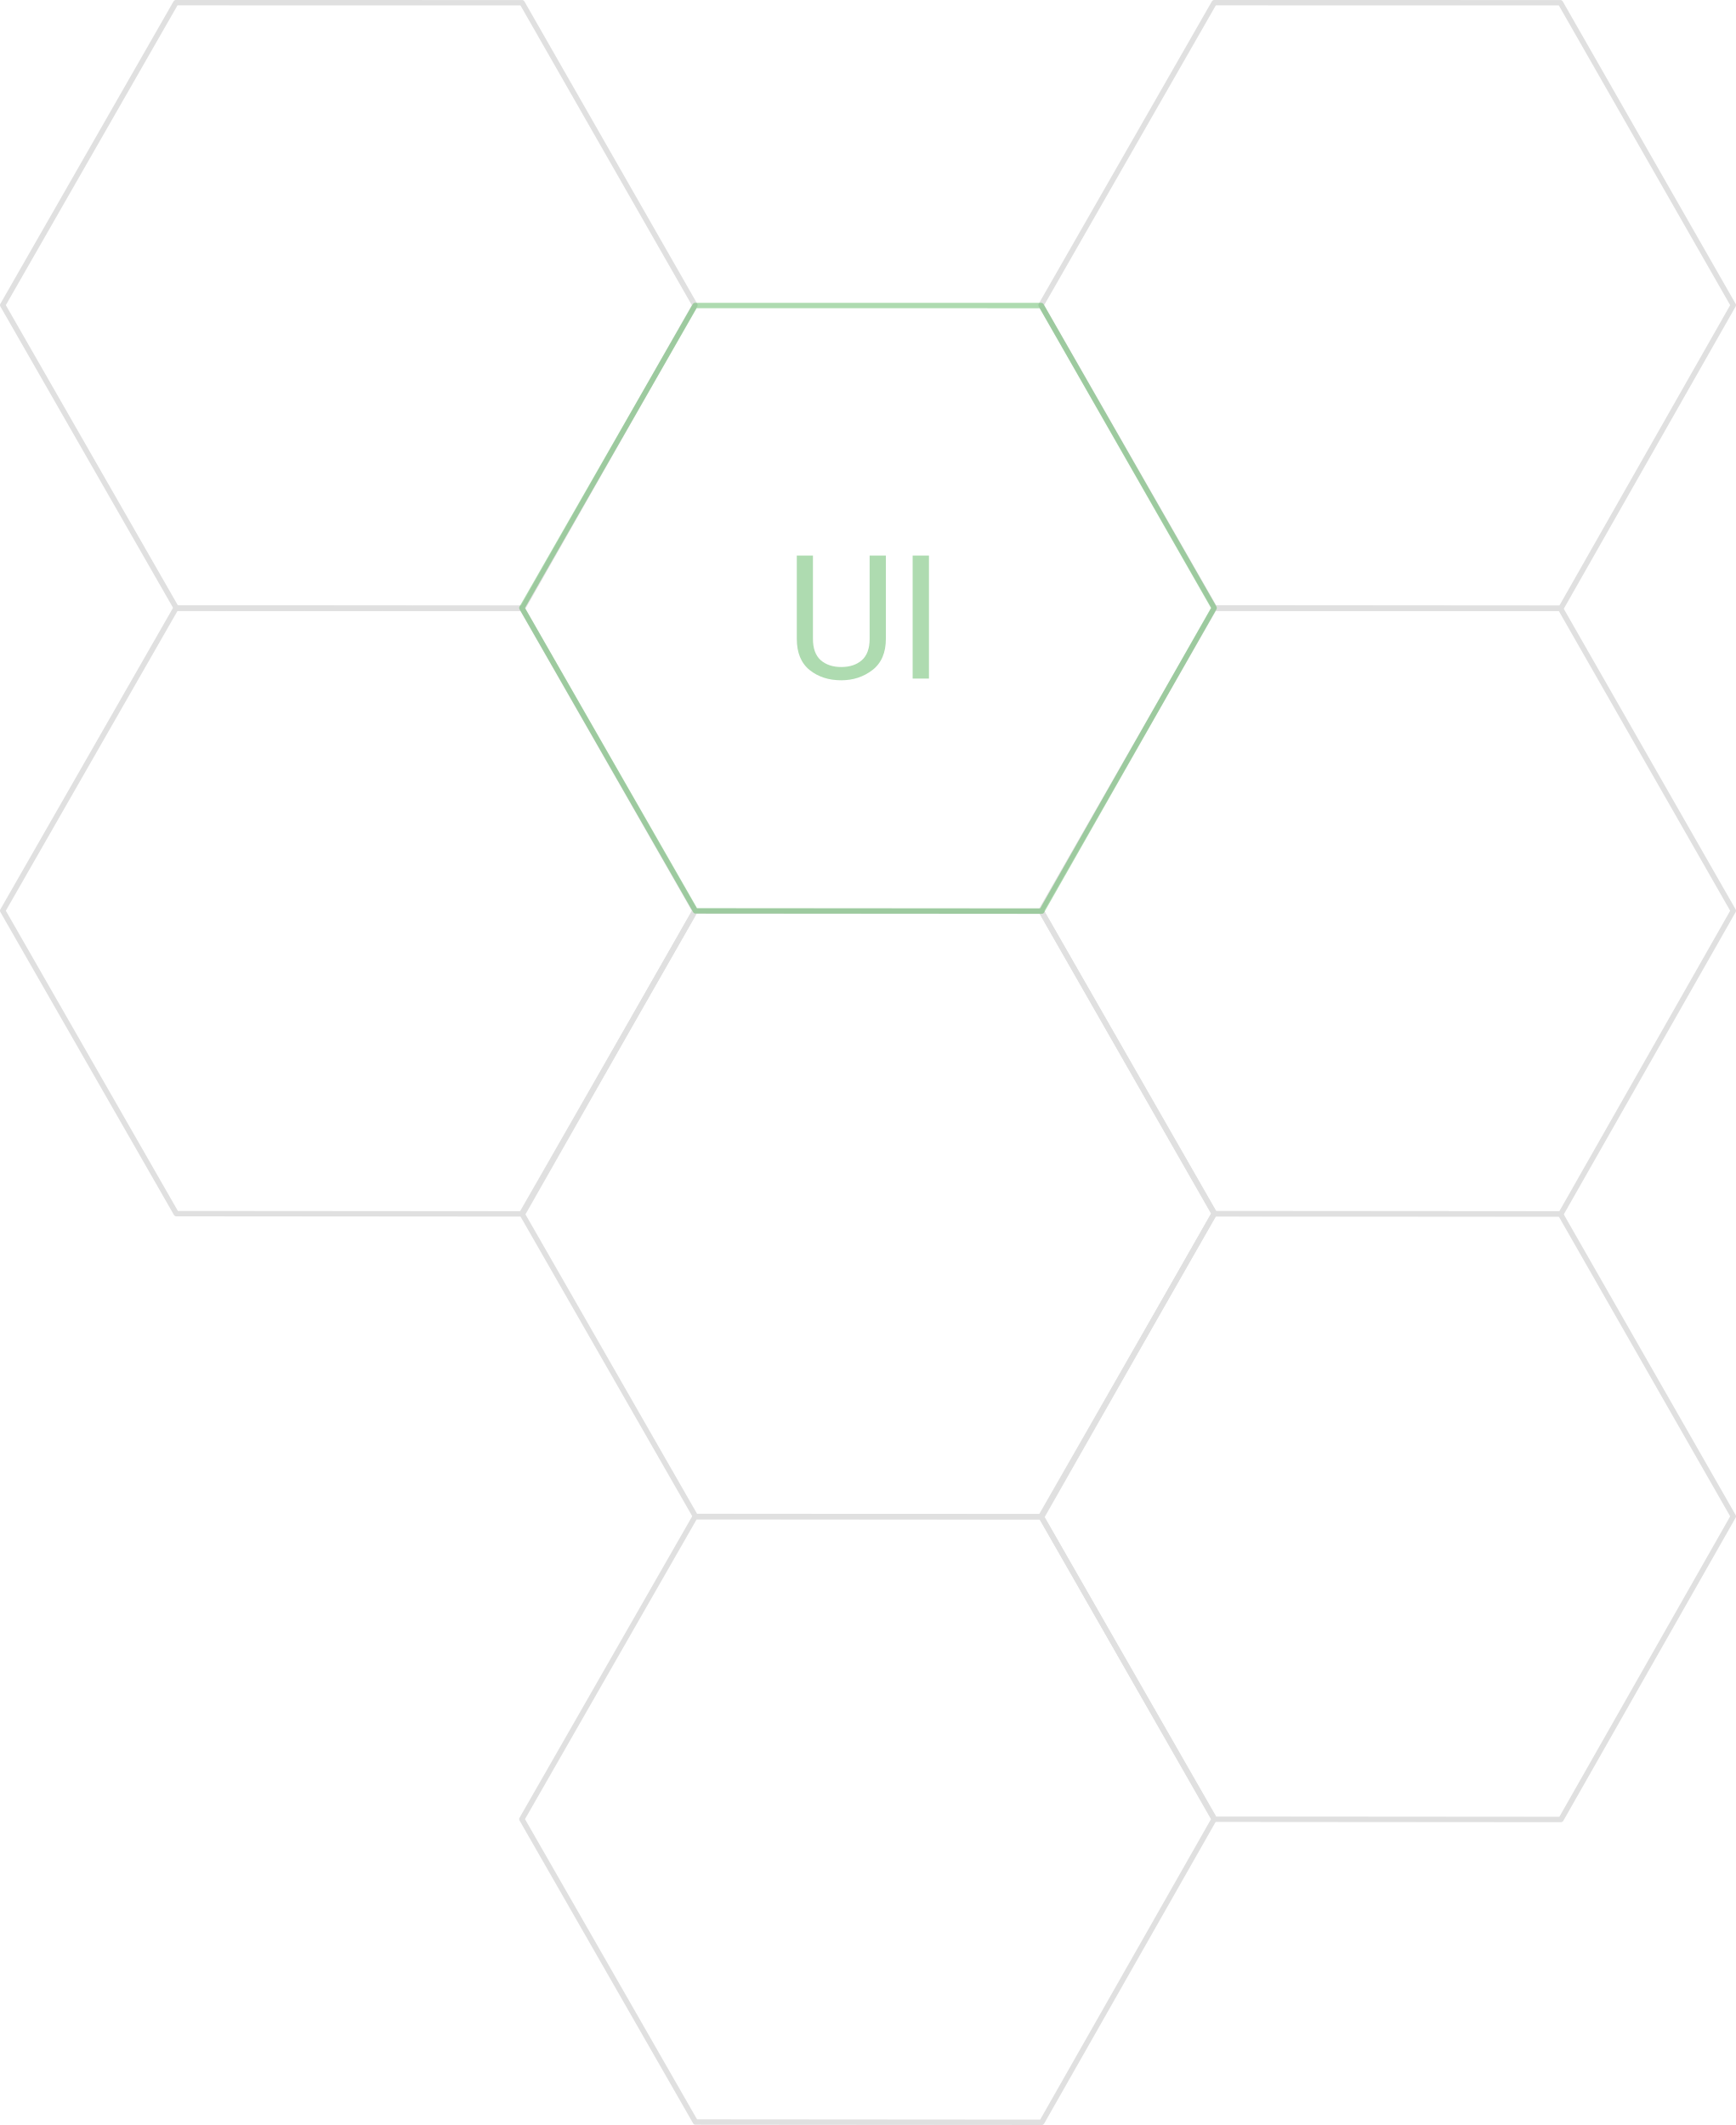
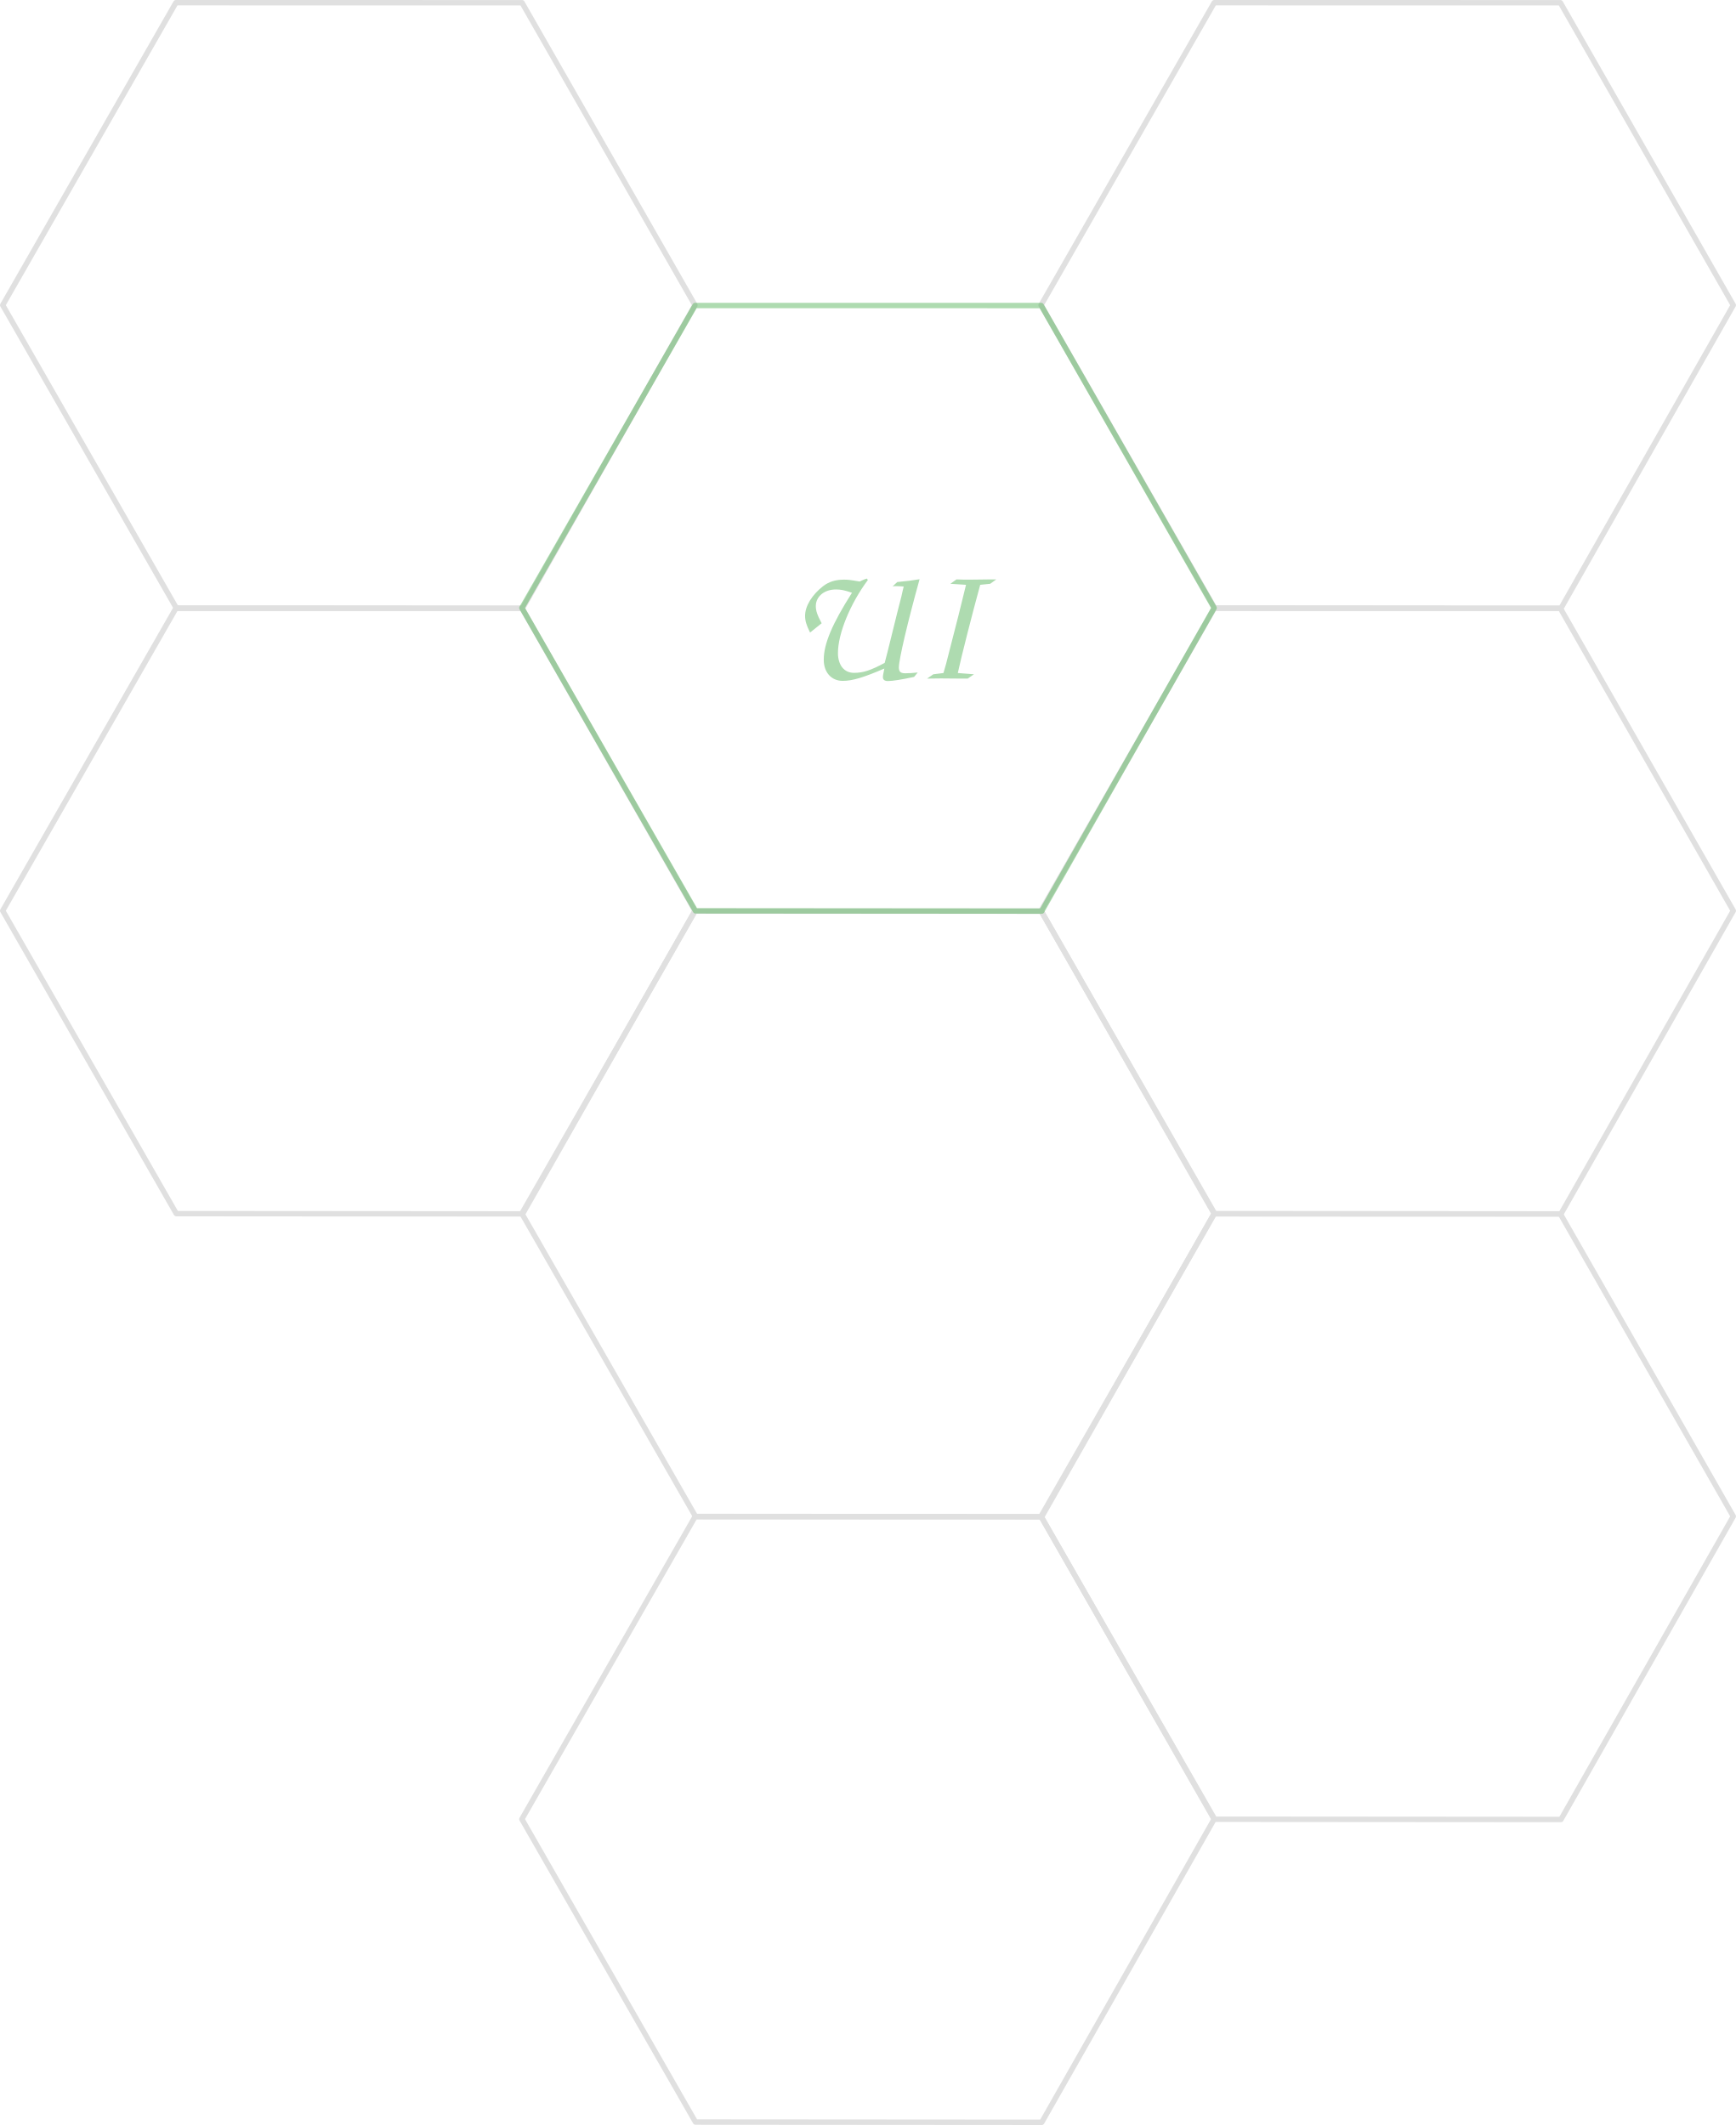
<svg xmlns="http://www.w3.org/2000/svg" width="321" height="393" viewBox="0 0 321 393">
  <g id="Group_379" data-name="Group 379" transform="translate(-735.5 -207.5)">
    <path id="Path_125" data-name="Path 125" d="M1680.577,176.476l-32.022,55.93,32.1,56.022,64.033.047,31.866-56.064-31.967-55.928Z" transform="translate(-912.554 143.524)" fill="none" stroke="#e0e0e0" stroke-linejoin="round" stroke-width="1" />
    <path id="Path_130" data-name="Path 130" d="M1680.577,176.476l-32.022,55.93,32.1,56.022,64.033.047,31.866-56.064-31.967-55.928Z" transform="translate(-816.554 199.524)" fill="none" stroke="#e0e0e0" stroke-linejoin="round" stroke-width="1" />
    <path id="Path_132" data-name="Path 132" d="M1680.577,176.476l-32.022,55.93,32.1,56.022,64.033.047,31.866-56.064-31.967-55.928Z" transform="translate(-912.554 31.524)" fill="none" stroke="#e0e0e0" stroke-linejoin="round" stroke-width="1" />
    <path id="Path_133" data-name="Path 133" d="M1680.577,176.476l-32.022,55.93,32.1,56.022,64.033.047,31.866-56.064-31.967-55.928Z" transform="translate(-720.554 31.524)" fill="none" stroke="#e0e0e0" stroke-linejoin="round" stroke-width="1" />
    <path id="Path_134" data-name="Path 134" d="M1680.577,176.476l-32.022,55.93,32.1,56.022,64.033.047,31.866-56.064-31.967-55.928Z" transform="translate(-720.554 255.524)" fill="none" stroke="#e0e0e0" stroke-linejoin="round" stroke-width="1" />
    <path id="Path_135" data-name="Path 135" d="M1680.577,176.476l-32.022,55.93,32.1,56.022,64.033.047,31.866-56.064-31.967-55.928Z" transform="translate(-816.554 311.524)" fill="none" stroke="#e0e0e0" stroke-linejoin="round" stroke-width="1" />
    <path id="Path_136" data-name="Path 136" d="M1680.577,176.476l-32.022,55.93,32.1,56.022,64.033.047,31.866-56.064-31.967-55.928Z" transform="translate(-720.554 143.524)" fill="none" stroke="#e0e0e0" stroke-linejoin="round" stroke-width="1" />
    <g id="Group_384" data-name="Group 384" opacity="0.45">
      <path id="Path_131" data-name="Path 131" d="M1680.577,176.476l-32.022,55.93,32.1,56.022,64.033.047,31.866-56.064-31.967-55.928Z" transform="translate(-816.554 87.524)" fill="none" stroke="#4caf50" stroke-linejoin="round" stroke-width="1" />
-       <text id="UI" transform="translate(896 333)" fill="#4caf50" font-size="32" font-family="Roboto-Regular, Roboto">
+       <text id="UI" transform="translate(896 333)" fill="#4caf50" font-size="32" font-family="&quot;Baloo 2&quot;, cursive">
        <tspan x="-15.352" y="0">UI</tspan>
      </text>
    </g>
  </g>
</svg>
